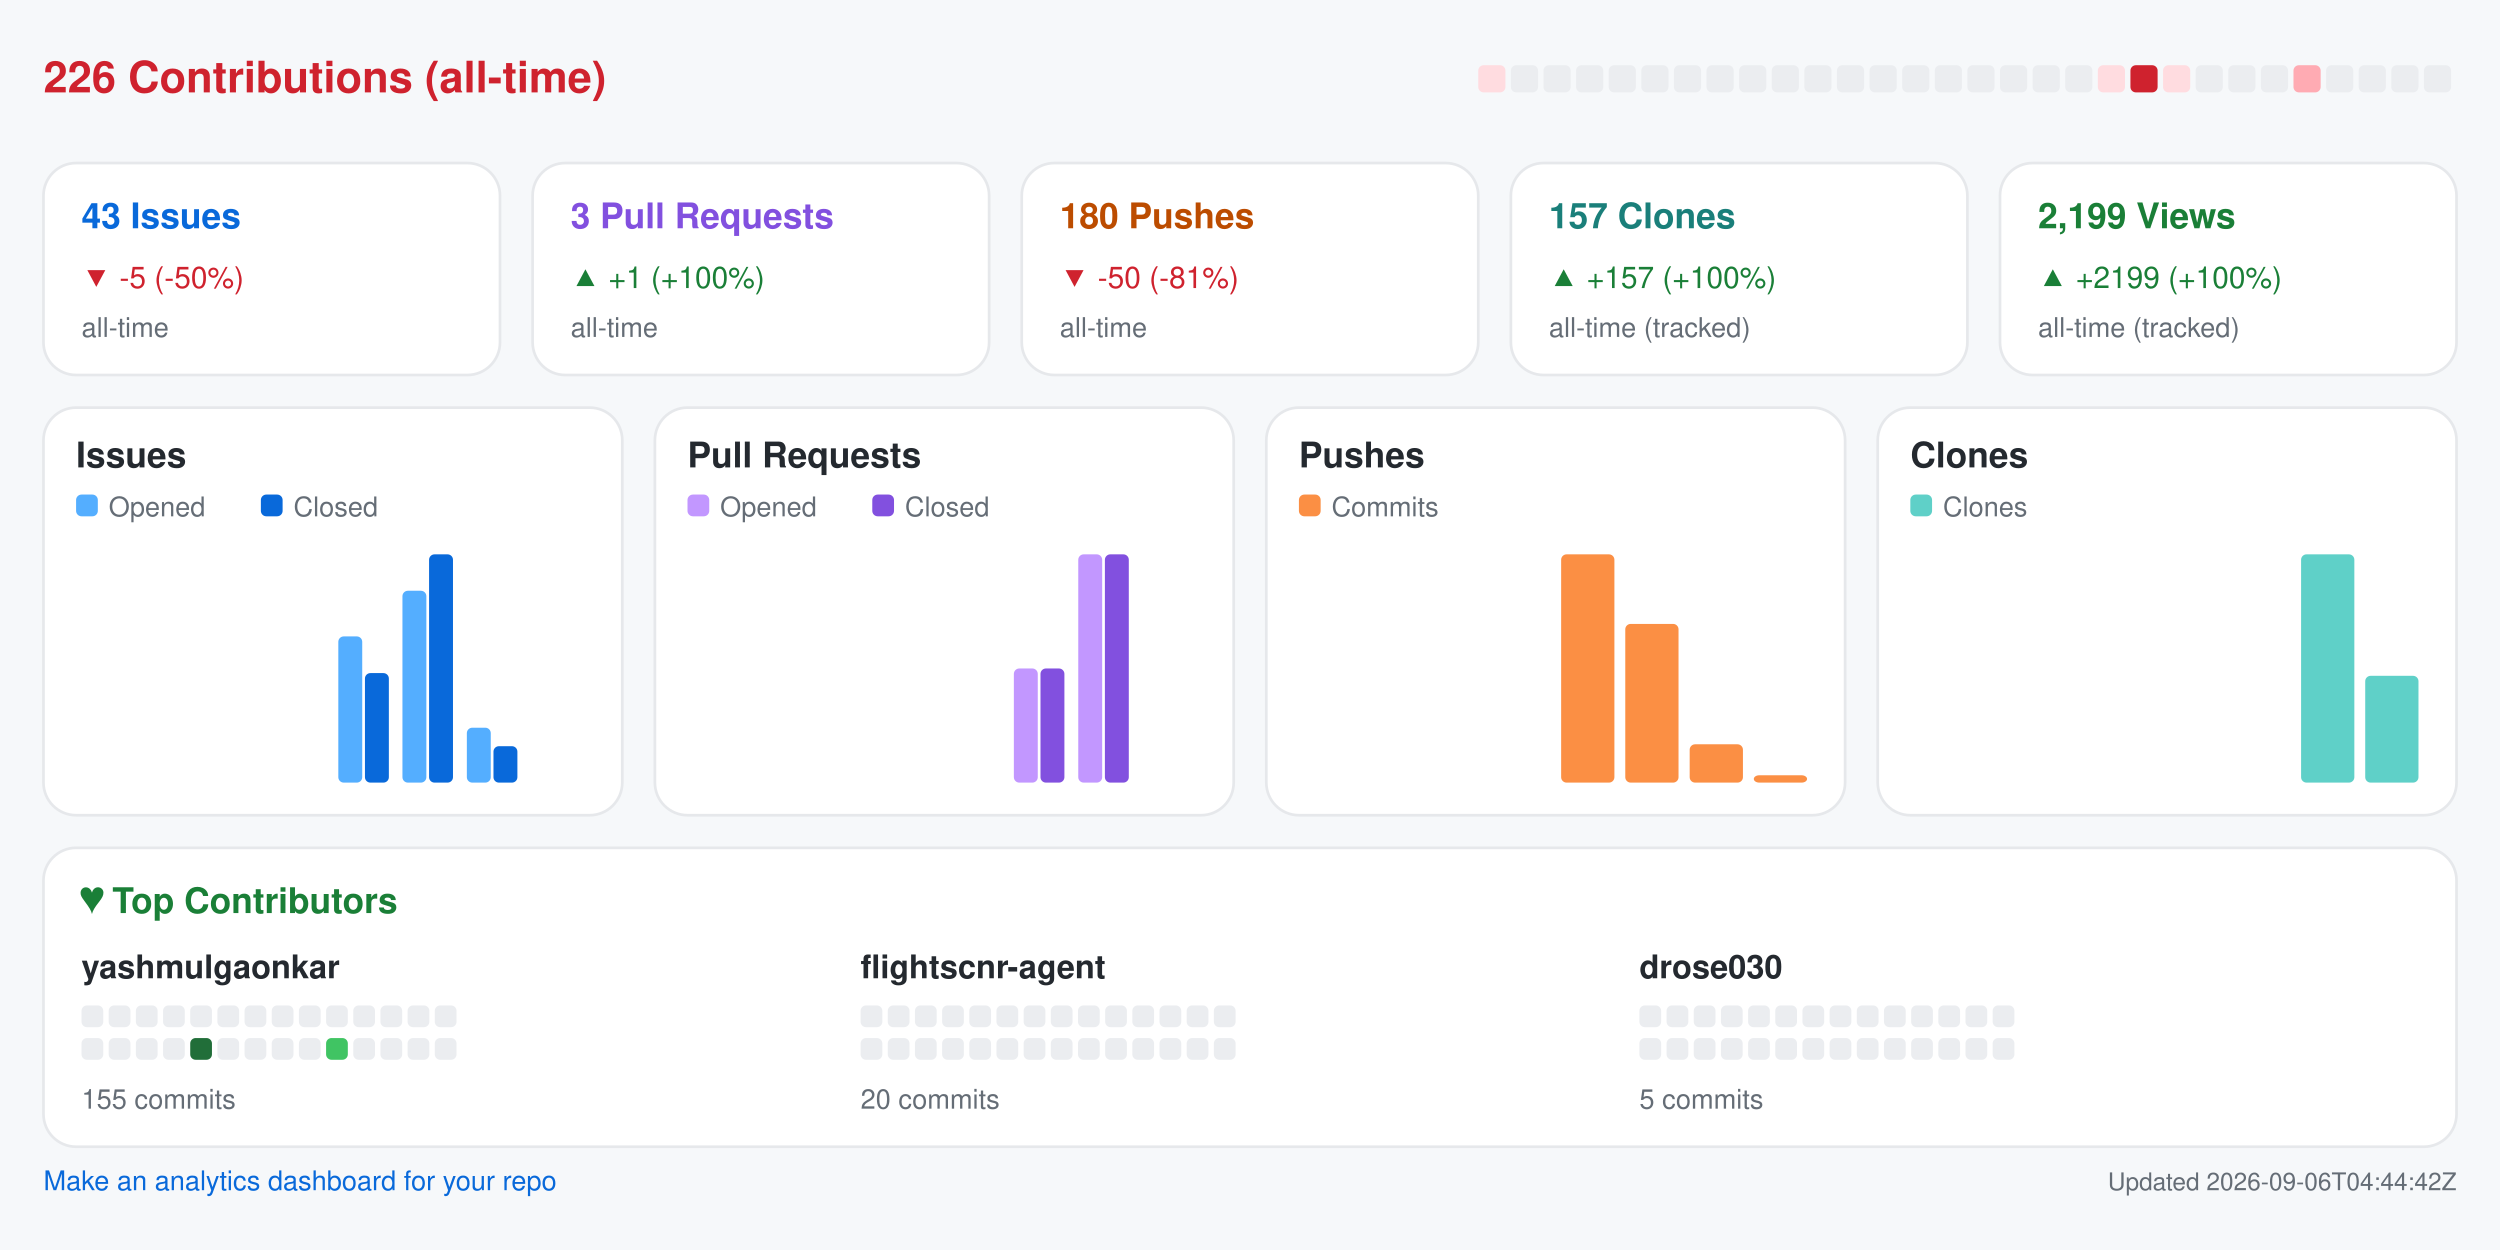
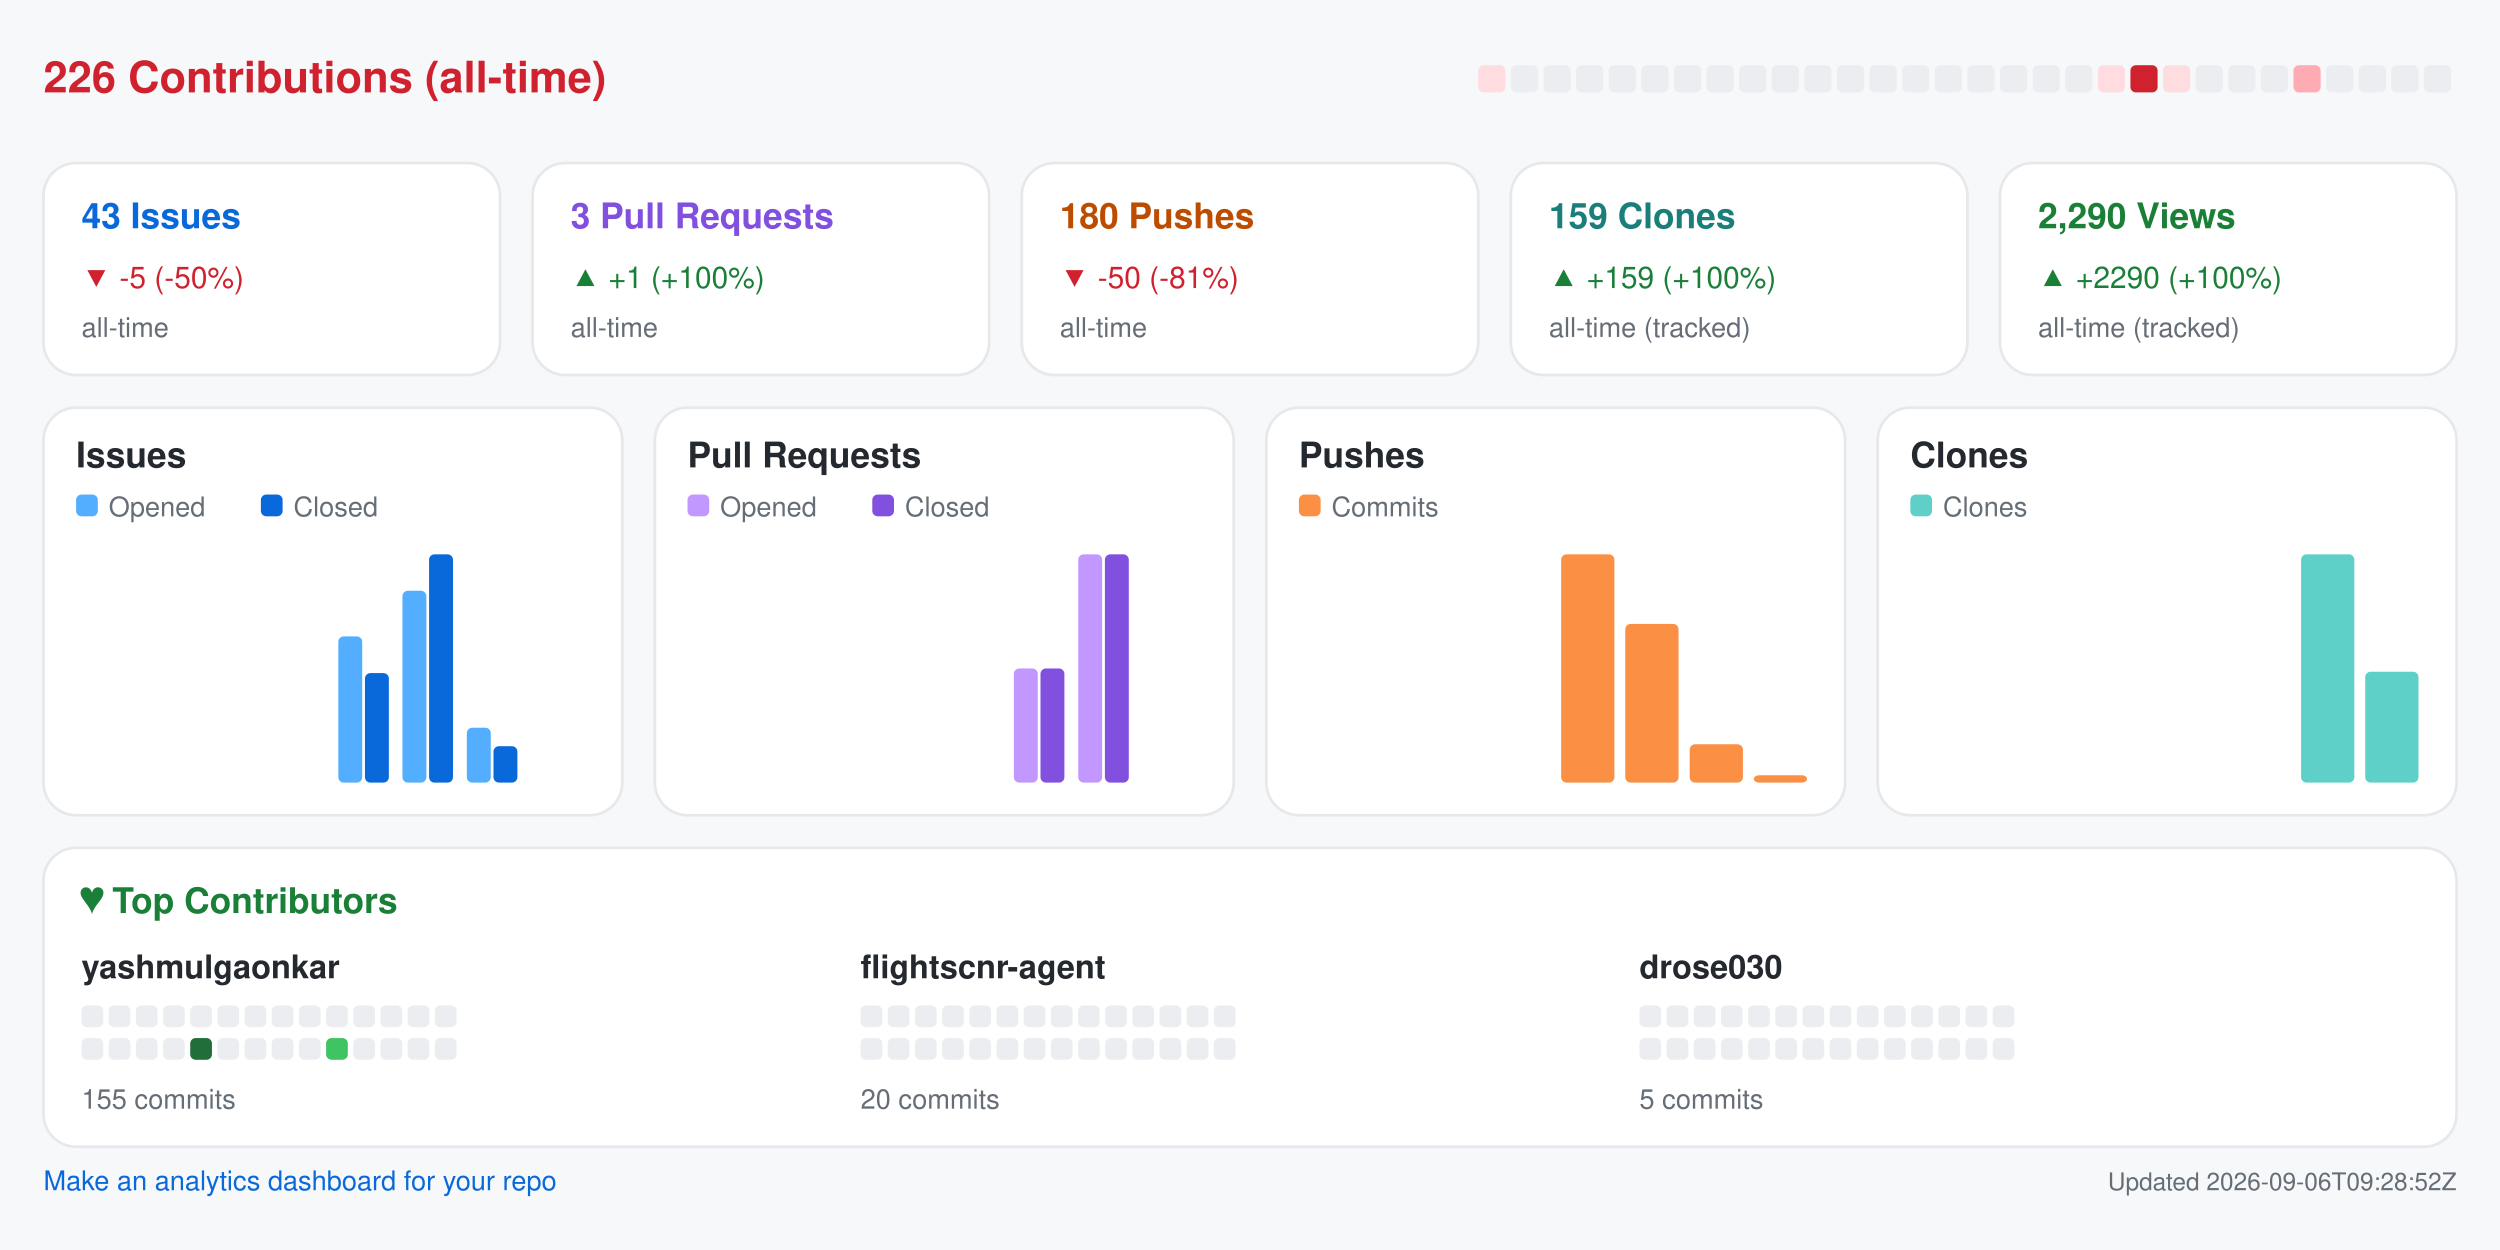
<svg xmlns="http://www.w3.org/2000/svg" width="920" height="460" viewBox="0 0 920 460" role="img" aria-label="Repository analytics for yashmulgaonkar/FlightScnr">
  <rect x="0.0" y="0.0" width="920.0" height="460.0" rx="0" fill="#f6f8fa" />
  <text x="16.0" y="34.0" fill="#cf222e" font-size="16" font-family="-apple-system,BlinkMacSystemFont,Segoe UI,Helvetica,Arial,sans-serif" font-weight="600" text-anchor="start">226 Contributions (all-time)</text>
  <rect x="544.0" y="24.0" width="10.0" height="10.0" rx="2" fill="#ffdce0" />
  <rect x="556.0" y="24.0" width="10.0" height="10.0" rx="2" fill="#ebedf0" />
  <rect x="568.0" y="24.0" width="10.0" height="10.0" rx="2" fill="#ebedf0" />
  <rect x="580.0" y="24.0" width="10.0" height="10.0" rx="2" fill="#ebedf0" />
  <rect x="592.0" y="24.0" width="10.0" height="10.0" rx="2" fill="#ebedf0" />
  <rect x="604.0" y="24.0" width="10.0" height="10.0" rx="2" fill="#ebedf0" />
  <rect x="616.0" y="24.0" width="10.0" height="10.0" rx="2" fill="#ebedf0" />
  <rect x="628.0" y="24.0" width="10.0" height="10.0" rx="2" fill="#ebedf0" />
  <rect x="640.0" y="24.0" width="10.0" height="10.0" rx="2" fill="#ebedf0" />
  <rect x="652.0" y="24.0" width="10.0" height="10.0" rx="2" fill="#ebedf0" />
  <rect x="664.0" y="24.0" width="10.0" height="10.0" rx="2" fill="#ebedf0" />
  <rect x="676.0" y="24.0" width="10.0" height="10.0" rx="2" fill="#ebedf0" />
  <rect x="688.0" y="24.0" width="10.0" height="10.0" rx="2" fill="#ebedf0" />
  <rect x="700.0" y="24.0" width="10.0" height="10.0" rx="2" fill="#ebedf0" />
  <rect x="712.0" y="24.0" width="10.0" height="10.0" rx="2" fill="#ebedf0" />
  <rect x="724.0" y="24.0" width="10.0" height="10.0" rx="2" fill="#ebedf0" />
  <rect x="736.0" y="24.0" width="10.0" height="10.0" rx="2" fill="#ebedf0" />
  <rect x="748.0" y="24.0" width="10.0" height="10.0" rx="2" fill="#ebedf0" />
  <rect x="760.0" y="24.0" width="10.0" height="10.0" rx="2" fill="#ebedf0" />
  <rect x="772.0" y="24.0" width="10.0" height="10.0" rx="2" fill="#ffdce0" />
  <rect x="784.0" y="24.0" width="10.0" height="10.0" rx="2" fill="#cf222e" />
  <rect x="796.0" y="24.0" width="10.0" height="10.0" rx="2" fill="#ffdce0" />
  <rect x="808.0" y="24.0" width="10.0" height="10.0" rx="2" fill="#ebedf0" />
  <rect x="820.0" y="24.0" width="10.0" height="10.0" rx="2" fill="#ebedf0" />
  <rect x="832.0" y="24.0" width="10.0" height="10.0" rx="2" fill="#ebedf0" />
  <rect x="844.0" y="24.0" width="10.0" height="10.0" rx="2" fill="#ffabb3" />
  <rect x="856.0" y="24.0" width="10.0" height="10.0" rx="2" fill="#ebedf0" />
  <rect x="868.0" y="24.0" width="10.0" height="10.0" rx="2" fill="#ebedf0" />
  <rect x="880.0" y="24.0" width="10.0" height="10.0" rx="2" fill="#ebedf0" />
  <rect x="892.0" y="24.0" width="10.0" height="10.0" rx="2" fill="#ebedf0" />
  <rect x="16.0" y="60.0" width="168.0" height="78.0" rx="12" fill="#ffffff" stroke="#e6e8eb" />
  <text x="30.0" y="84.0" fill="#0969da" font-size="13" font-family="-apple-system,BlinkMacSystemFont,Segoe UI,Helvetica,Arial,sans-serif" font-weight="600" text-anchor="start">43 Issues</text>
  <text x="30.0" y="106.0" fill="#cf222e" font-size="11" font-family="-apple-system,BlinkMacSystemFont,Segoe UI,Helvetica,Arial,sans-serif" font-weight="400" text-anchor="start">▼ -5 (-50%)</text>
  <text x="30.0" y="124.0" fill="#656d76" font-size="10" font-family="-apple-system,BlinkMacSystemFont,Segoe UI,Helvetica,Arial,sans-serif" font-weight="400" text-anchor="start">all-time</text>
  <rect x="196.0" y="60.0" width="168.0" height="78.0" rx="12" fill="#ffffff" stroke="#e6e8eb" />
  <text x="210.0" y="84.0" fill="#8250df" font-size="13" font-family="-apple-system,BlinkMacSystemFont,Segoe UI,Helvetica,Arial,sans-serif" font-weight="600" text-anchor="start">3 Pull Requests</text>
  <text x="210.0" y="106.0" fill="#1a7f37" font-size="11" font-family="-apple-system,BlinkMacSystemFont,Segoe UI,Helvetica,Arial,sans-serif" font-weight="400" text-anchor="start">▲ +1 (+100%)</text>
  <text x="210.0" y="124.0" fill="#656d76" font-size="10" font-family="-apple-system,BlinkMacSystemFont,Segoe UI,Helvetica,Arial,sans-serif" font-weight="400" text-anchor="start">all-time</text>
  <rect x="376.0" y="60.0" width="168.0" height="78.0" rx="12" fill="#ffffff" stroke="#e6e8eb" />
  <text x="390.0" y="84.0" fill="#bc4c00" font-size="13" font-family="-apple-system,BlinkMacSystemFont,Segoe UI,Helvetica,Arial,sans-serif" font-weight="600" text-anchor="start">180 Pushes</text>
  <text x="390.0" y="106.0" fill="#cf222e" font-size="11" font-family="-apple-system,BlinkMacSystemFont,Segoe UI,Helvetica,Arial,sans-serif" font-weight="400" text-anchor="start">▼ -50 (-81%)</text>
  <text x="390.0" y="124.0" fill="#656d76" font-size="10" font-family="-apple-system,BlinkMacSystemFont,Segoe UI,Helvetica,Arial,sans-serif" font-weight="400" text-anchor="start">all-time</text>
  <rect x="556.0" y="60.0" width="168.0" height="78.0" rx="12" fill="#ffffff" stroke="#e6e8eb" />
-   <text x="570.0" y="84.0" fill="#1a7f7a" font-size="13" font-family="-apple-system,BlinkMacSystemFont,Segoe UI,Helvetica,Arial,sans-serif" font-weight="600" text-anchor="start">157 Clones</text>
-   <text x="570.0" y="106.0" fill="#1a7f37" font-size="11" font-family="-apple-system,BlinkMacSystemFont,Segoe UI,Helvetica,Arial,sans-serif" font-weight="400" text-anchor="start">▲ +157 (+100%)</text>
+   <text x="570.0" y="84.0" fill="#1a7f7a" font-size="13" font-family="-apple-system,BlinkMacSystemFont,Segoe UI,Helvetica,Arial,sans-serif" font-weight="600" text-anchor="start">159 Clones</text>
+   <text x="570.0" y="106.0" fill="#1a7f37" font-size="11" font-family="-apple-system,BlinkMacSystemFont,Segoe UI,Helvetica,Arial,sans-serif" font-weight="400" text-anchor="start">▲ +159 (+100%)</text>
  <text x="570.0" y="124.0" fill="#656d76" font-size="10" font-family="-apple-system,BlinkMacSystemFont,Segoe UI,Helvetica,Arial,sans-serif" font-weight="400" text-anchor="start">all-time (tracked)</text>
  <rect x="736.0" y="60.0" width="168.0" height="78.0" rx="12" fill="#ffffff" stroke="#e6e8eb" />
-   <text x="750.0" y="84.0" fill="#1a7f37" font-size="13" font-family="-apple-system,BlinkMacSystemFont,Segoe UI,Helvetica,Arial,sans-serif" font-weight="600" text-anchor="start">2,199 Views</text>
-   <text x="750.0" y="106.0" fill="#1a7f37" font-size="11" font-family="-apple-system,BlinkMacSystemFont,Segoe UI,Helvetica,Arial,sans-serif" font-weight="400" text-anchor="start">▲ +2199 (+100%)</text>
+   <text x="750.0" y="84.0" fill="#1a7f37" font-size="13" font-family="-apple-system,BlinkMacSystemFont,Segoe UI,Helvetica,Arial,sans-serif" font-weight="600" text-anchor="start">2,290 Views</text>
+   <text x="750.0" y="106.0" fill="#1a7f37" font-size="11" font-family="-apple-system,BlinkMacSystemFont,Segoe UI,Helvetica,Arial,sans-serif" font-weight="400" text-anchor="start">▲ +2290 (+100%)</text>
  <text x="750.0" y="124.0" fill="#656d76" font-size="10" font-family="-apple-system,BlinkMacSystemFont,Segoe UI,Helvetica,Arial,sans-serif" font-weight="400" text-anchor="start">all-time (tracked)</text>
  <rect x="16.0" y="150.0" width="213.0" height="150.0" rx="12" fill="#ffffff" stroke="#e6e8eb" />
  <text x="28.0" y="172.0" fill="#24292f" font-size="13" font-family="-apple-system,BlinkMacSystemFont,Segoe UI,Helvetica,Arial,sans-serif" font-weight="600" text-anchor="start">Issues</text>
  <rect x="28.0" y="182.0" width="8.0" height="8.0" rx="2" fill="#54aeff" />
  <text x="40.0" y="190.0" fill="#656d76" font-size="10" font-family="-apple-system,BlinkMacSystemFont,Segoe UI,Helvetica,Arial,sans-serif" font-weight="400" text-anchor="start">Opened</text>
  <rect x="96.0" y="182.0" width="8.0" height="8.0" rx="2" fill="#0969da" />
  <text x="108.0" y="190.0" fill="#656d76" font-size="10" font-family="-apple-system,BlinkMacSystemFont,Segoe UI,Helvetica,Arial,sans-serif" font-weight="400" text-anchor="start">Closed</text>
  <rect x="30.0" y="288.0" width="8.8" height="0.0" rx="2" fill="#54aeff" />
  <rect x="39.8" y="288.0" width="8.8" height="0.0" rx="2" fill="#0969da" />
  <rect x="53.6" y="288.0" width="8.8" height="0.0" rx="2" fill="#54aeff" />
  <rect x="63.4" y="288.0" width="8.8" height="0.0" rx="2" fill="#0969da" />
  <rect x="77.2" y="288.0" width="8.8" height="0.0" rx="2" fill="#54aeff" />
  <rect x="87.1" y="288.0" width="8.8" height="0.0" rx="2" fill="#0969da" />
  <rect x="100.9" y="288.0" width="8.8" height="0.0" rx="2" fill="#54aeff" />
  <rect x="110.7" y="288.0" width="8.8" height="0.0" rx="2" fill="#0969da" />
  <rect x="124.5" y="234.2" width="8.8" height="53.8" rx="2" fill="#54aeff" />
  <rect x="134.3" y="247.7" width="8.8" height="40.3" rx="2" fill="#0969da" />
  <rect x="148.1" y="217.4" width="8.8" height="70.6" rx="2" fill="#54aeff" />
  <rect x="157.9" y="204.0" width="8.8" height="84.0" rx="2" fill="#0969da" />
  <rect x="171.8" y="267.8" width="8.8" height="20.2" rx="2" fill="#54aeff" />
  <rect x="181.6" y="274.6" width="8.8" height="13.4" rx="2" fill="#0969da" />
  <rect x="195.4" y="288.0" width="8.8" height="0.0" rx="2" fill="#54aeff" />
  <rect x="205.2" y="288.0" width="8.8" height="0.0" rx="2" fill="#0969da" />
  <rect x="241.0" y="150.0" width="213.0" height="150.0" rx="12" fill="#ffffff" stroke="#e6e8eb" />
  <text x="253.0" y="172.0" fill="#24292f" font-size="13" font-family="-apple-system,BlinkMacSystemFont,Segoe UI,Helvetica,Arial,sans-serif" font-weight="600" text-anchor="start">Pull Requests</text>
  <rect x="253.0" y="182.0" width="8.0" height="8.0" rx="2" fill="#c297ff" />
  <text x="265.0" y="190.0" fill="#656d76" font-size="10" font-family="-apple-system,BlinkMacSystemFont,Segoe UI,Helvetica,Arial,sans-serif" font-weight="400" text-anchor="start">Opened</text>
  <rect x="321.0" y="182.0" width="8.0" height="8.0" rx="2" fill="#8250df" />
  <text x="333.0" y="190.0" fill="#656d76" font-size="10" font-family="-apple-system,BlinkMacSystemFont,Segoe UI,Helvetica,Arial,sans-serif" font-weight="400" text-anchor="start">Closed</text>
  <rect x="255.0" y="288.0" width="8.8" height="0.0" rx="2" fill="#c297ff" />
  <rect x="264.8" y="288.0" width="8.8" height="0.0" rx="2" fill="#8250df" />
  <rect x="278.6" y="288.0" width="8.8" height="0.0" rx="2" fill="#c297ff" />
  <rect x="288.4" y="288.0" width="8.8" height="0.0" rx="2" fill="#8250df" />
  <rect x="302.2" y="288.0" width="8.8" height="0.0" rx="2" fill="#c297ff" />
  <rect x="312.1" y="288.0" width="8.8" height="0.0" rx="2" fill="#8250df" />
  <rect x="325.9" y="288.0" width="8.8" height="0.0" rx="2" fill="#c297ff" />
  <rect x="335.7" y="288.0" width="8.8" height="0.0" rx="2" fill="#8250df" />
  <rect x="349.5" y="288.0" width="8.8" height="0.0" rx="2" fill="#c297ff" />
  <rect x="359.3" y="288.0" width="8.8" height="0.0" rx="2" fill="#8250df" />
  <rect x="373.1" y="246.0" width="8.8" height="42.0" rx="2" fill="#c297ff" />
  <rect x="382.9" y="246.0" width="8.8" height="42.0" rx="2" fill="#8250df" />
  <rect x="396.8" y="204.0" width="8.8" height="84.0" rx="2" fill="#c297ff" />
  <rect x="406.6" y="204.0" width="8.8" height="84.0" rx="2" fill="#8250df" />
  <rect x="420.4" y="288.0" width="8.8" height="0.0" rx="2" fill="#c297ff" />
  <rect x="430.2" y="288.0" width="8.8" height="0.0" rx="2" fill="#8250df" />
  <rect x="466.0" y="150.0" width="213.0" height="150.0" rx="12" fill="#ffffff" stroke="#e6e8eb" />
  <text x="478.0" y="172.0" fill="#24292f" font-size="13" font-family="-apple-system,BlinkMacSystemFont,Segoe UI,Helvetica,Arial,sans-serif" font-weight="600" text-anchor="start">Pushes</text>
  <rect x="478.0" y="182.0" width="8.0" height="8.0" rx="2" fill="#fb8f44" />
  <text x="490.0" y="190.0" fill="#656d76" font-size="10" font-family="-apple-system,BlinkMacSystemFont,Segoe UI,Helvetica,Arial,sans-serif" font-weight="400" text-anchor="start">Commits</text>
  <rect x="480.0" y="288.0" width="19.6" height="0.0" rx="2" fill="#fb8f44" />
  <rect x="503.6" y="288.0" width="19.6" height="0.0" rx="2" fill="#fb8f44" />
  <rect x="527.2" y="288.0" width="19.6" height="0.0" rx="2" fill="#fb8f44" />
  <rect x="550.9" y="288.0" width="19.6" height="0.0" rx="2" fill="#fb8f44" />
  <rect x="574.5" y="204.0" width="19.6" height="84.0" rx="2" fill="#fb8f44" />
  <rect x="598.1" y="229.6" width="19.6" height="58.4" rx="2" fill="#fb8f44" />
  <rect x="621.8" y="273.9" width="19.6" height="14.1" rx="2" fill="#fb8f44" />
  <rect x="645.4" y="285.3" width="19.6" height="2.7" rx="2" fill="#fb8f44" />
  <rect x="691.0" y="150.0" width="213.0" height="150.0" rx="12" fill="#ffffff" stroke="#e6e8eb" />
  <text x="703.0" y="172.0" fill="#24292f" font-size="13" font-family="-apple-system,BlinkMacSystemFont,Segoe UI,Helvetica,Arial,sans-serif" font-weight="600" text-anchor="start">Clones</text>
  <rect x="703.0" y="182.0" width="8.0" height="8.0" rx="2" fill="#5fd0c8" />
  <text x="715.0" y="190.0" fill="#656d76" font-size="10" font-family="-apple-system,BlinkMacSystemFont,Segoe UI,Helvetica,Arial,sans-serif" font-weight="400" text-anchor="start">Clones</text>
  <rect x="705.0" y="288.0" width="19.6" height="0.0" rx="2" fill="#5fd0c8" />
  <rect x="728.6" y="288.0" width="19.6" height="0.0" rx="2" fill="#5fd0c8" />
  <rect x="752.2" y="288.0" width="19.6" height="0.0" rx="2" fill="#5fd0c8" />
  <rect x="775.9" y="288.0" width="19.6" height="0.0" rx="2" fill="#5fd0c8" />
  <rect x="799.5" y="288.0" width="19.6" height="0.0" rx="2" fill="#5fd0c8" />
  <rect x="823.1" y="288.0" width="19.6" height="0.0" rx="2" fill="#5fd0c8" />
  <rect x="846.8" y="204.0" width="19.6" height="84.0" rx="2" fill="#5fd0c8" />
-   <rect x="870.4" y="248.7" width="19.6" height="39.3" rx="2" fill="#5fd0c8" />
+   <rect x="870.4" y="247.2" width="19.6" height="40.8" rx="2" fill="#5fd0c8" />
  <rect x="16.0" y="312.0" width="888.0" height="110.0" rx="12" fill="#ffffff" stroke="#e6e8eb" />
  <text x="30.0" y="336.0" fill="#1a7f37" font-size="13" font-family="-apple-system,BlinkMacSystemFont,Segoe UI,Helvetica,Arial,sans-serif" font-weight="600" text-anchor="start">♥  Top Contributors</text>
  <text x="30.0" y="360.0" fill="#24292f" font-size="12" font-family="-apple-system,BlinkMacSystemFont,Segoe UI,Helvetica,Arial,sans-serif" font-weight="600" text-anchor="start">yashmulgaonkar</text>
  <rect x="30.0" y="370.0" width="8.0" height="8.0" rx="2" fill="#ebedf0" />
  <rect x="40.0" y="370.0" width="8.0" height="8.0" rx="2" fill="#ebedf0" />
  <rect x="50.0" y="370.0" width="8.0" height="8.0" rx="2" fill="#ebedf0" />
  <rect x="60.0" y="370.0" width="8.0" height="8.0" rx="2" fill="#ebedf0" />
  <rect x="70.0" y="370.0" width="8.0" height="8.0" rx="2" fill="#ebedf0" />
  <rect x="80.0" y="370.0" width="8.0" height="8.0" rx="2" fill="#ebedf0" />
  <rect x="90.0" y="370.0" width="8.0" height="8.0" rx="2" fill="#ebedf0" />
  <rect x="100.0" y="370.0" width="8.0" height="8.0" rx="2" fill="#ebedf0" />
  <rect x="110.0" y="370.0" width="8.0" height="8.0" rx="2" fill="#ebedf0" />
  <rect x="120.0" y="370.0" width="8.0" height="8.0" rx="2" fill="#ebedf0" />
  <rect x="130.0" y="370.0" width="8.0" height="8.0" rx="2" fill="#ebedf0" />
  <rect x="140.0" y="370.0" width="8.0" height="8.0" rx="2" fill="#ebedf0" />
  <rect x="150.0" y="370.0" width="8.0" height="8.0" rx="2" fill="#ebedf0" />
  <rect x="160.0" y="370.0" width="8.0" height="8.0" rx="2" fill="#ebedf0" />
  <rect x="30.0" y="382.0" width="8.0" height="8.0" rx="2" fill="#ebedf0" />
  <rect x="40.0" y="382.0" width="8.0" height="8.0" rx="2" fill="#ebedf0" />
  <rect x="50.0" y="382.0" width="8.0" height="8.0" rx="2" fill="#ebedf0" />
  <rect x="60.0" y="382.0" width="8.0" height="8.0" rx="2" fill="#ebedf0" />
  <rect x="70.0" y="382.0" width="8.0" height="8.0" rx="2" fill="#216e39" />
  <rect x="80.0" y="382.0" width="8.0" height="8.0" rx="2" fill="#ebedf0" />
  <rect x="90.0" y="382.0" width="8.0" height="8.0" rx="2" fill="#ebedf0" />
  <rect x="100.0" y="382.0" width="8.0" height="8.0" rx="2" fill="#ebedf0" />
  <rect x="110.0" y="382.0" width="8.0" height="8.0" rx="2" fill="#ebedf0" />
  <rect x="120.0" y="382.0" width="8.0" height="8.0" rx="2" fill="#40c463" />
  <rect x="130.0" y="382.0" width="8.0" height="8.0" rx="2" fill="#ebedf0" />
  <rect x="140.0" y="382.0" width="8.0" height="8.0" rx="2" fill="#ebedf0" />
  <rect x="150.0" y="382.0" width="8.0" height="8.0" rx="2" fill="#ebedf0" />
  <rect x="160.0" y="382.0" width="8.0" height="8.0" rx="2" fill="#ebedf0" />
  <text x="30.0" y="408.0" fill="#656d76" font-size="10" font-family="-apple-system,BlinkMacSystemFont,Segoe UI,Helvetica,Arial,sans-serif" font-weight="400" text-anchor="start">155 commits</text>
  <text x="316.7" y="360.0" fill="#24292f" font-size="12" font-family="-apple-system,BlinkMacSystemFont,Segoe UI,Helvetica,Arial,sans-serif" font-weight="600" text-anchor="start">flightscnr-agent</text>
  <rect x="316.7" y="370.0" width="8.0" height="8.0" rx="2" fill="#ebedf0" />
  <rect x="326.7" y="370.0" width="8.0" height="8.0" rx="2" fill="#ebedf0" />
  <rect x="336.7" y="370.0" width="8.0" height="8.0" rx="2" fill="#ebedf0" />
  <rect x="346.7" y="370.0" width="8.0" height="8.0" rx="2" fill="#ebedf0" />
  <rect x="356.7" y="370.0" width="8.0" height="8.0" rx="2" fill="#ebedf0" />
  <rect x="366.7" y="370.0" width="8.0" height="8.0" rx="2" fill="#ebedf0" />
  <rect x="376.7" y="370.0" width="8.0" height="8.0" rx="2" fill="#ebedf0" />
  <rect x="386.7" y="370.0" width="8.0" height="8.0" rx="2" fill="#ebedf0" />
  <rect x="396.7" y="370.0" width="8.0" height="8.0" rx="2" fill="#ebedf0" />
  <rect x="406.7" y="370.0" width="8.0" height="8.0" rx="2" fill="#ebedf0" />
  <rect x="416.7" y="370.0" width="8.0" height="8.0" rx="2" fill="#ebedf0" />
  <rect x="426.7" y="370.0" width="8.0" height="8.0" rx="2" fill="#ebedf0" />
  <rect x="436.7" y="370.0" width="8.0" height="8.0" rx="2" fill="#ebedf0" />
  <rect x="446.7" y="370.0" width="8.0" height="8.0" rx="2" fill="#ebedf0" />
  <rect x="316.7" y="382.0" width="8.0" height="8.0" rx="2" fill="#ebedf0" />
  <rect x="326.7" y="382.0" width="8.0" height="8.0" rx="2" fill="#ebedf0" />
  <rect x="336.7" y="382.0" width="8.0" height="8.0" rx="2" fill="#ebedf0" />
  <rect x="346.7" y="382.0" width="8.0" height="8.0" rx="2" fill="#ebedf0" />
  <rect x="356.7" y="382.0" width="8.0" height="8.0" rx="2" fill="#ebedf0" />
  <rect x="366.7" y="382.0" width="8.0" height="8.0" rx="2" fill="#ebedf0" />
  <rect x="376.7" y="382.0" width="8.0" height="8.0" rx="2" fill="#ebedf0" />
  <rect x="386.7" y="382.0" width="8.0" height="8.0" rx="2" fill="#ebedf0" />
  <rect x="396.7" y="382.0" width="8.0" height="8.0" rx="2" fill="#ebedf0" />
  <rect x="406.7" y="382.0" width="8.0" height="8.0" rx="2" fill="#ebedf0" />
  <rect x="416.7" y="382.0" width="8.0" height="8.0" rx="2" fill="#ebedf0" />
  <rect x="426.7" y="382.0" width="8.0" height="8.0" rx="2" fill="#ebedf0" />
  <rect x="436.7" y="382.0" width="8.0" height="8.0" rx="2" fill="#ebedf0" />
  <rect x="446.7" y="382.0" width="8.0" height="8.0" rx="2" fill="#ebedf0" />
  <text x="316.7" y="408.0" fill="#656d76" font-size="10" font-family="-apple-system,BlinkMacSystemFont,Segoe UI,Helvetica,Arial,sans-serif" font-weight="400" text-anchor="start">20 commits</text>
  <text x="603.3" y="360.0" fill="#24292f" font-size="12" font-family="-apple-system,BlinkMacSystemFont,Segoe UI,Helvetica,Arial,sans-serif" font-weight="600" text-anchor="start">drose030</text>
  <rect x="603.3" y="370.0" width="8.0" height="8.0" rx="2" fill="#ebedf0" />
  <rect x="613.3" y="370.0" width="8.0" height="8.0" rx="2" fill="#ebedf0" />
  <rect x="623.3" y="370.0" width="8.0" height="8.0" rx="2" fill="#ebedf0" />
  <rect x="633.3" y="370.0" width="8.0" height="8.0" rx="2" fill="#ebedf0" />
  <rect x="643.3" y="370.0" width="8.0" height="8.0" rx="2" fill="#ebedf0" />
  <rect x="653.3" y="370.0" width="8.0" height="8.0" rx="2" fill="#ebedf0" />
  <rect x="663.3" y="370.0" width="8.0" height="8.0" rx="2" fill="#ebedf0" />
  <rect x="673.3" y="370.0" width="8.0" height="8.0" rx="2" fill="#ebedf0" />
  <rect x="683.3" y="370.0" width="8.0" height="8.0" rx="2" fill="#ebedf0" />
  <rect x="693.3" y="370.0" width="8.0" height="8.0" rx="2" fill="#ebedf0" />
  <rect x="703.3" y="370.0" width="8.0" height="8.0" rx="2" fill="#ebedf0" />
  <rect x="713.3" y="370.0" width="8.0" height="8.0" rx="2" fill="#ebedf0" />
  <rect x="723.3" y="370.0" width="8.0" height="8.0" rx="2" fill="#ebedf0" />
  <rect x="733.3" y="370.0" width="8.0" height="8.0" rx="2" fill="#ebedf0" />
  <rect x="603.3" y="382.0" width="8.0" height="8.0" rx="2" fill="#ebedf0" />
  <rect x="613.3" y="382.0" width="8.0" height="8.0" rx="2" fill="#ebedf0" />
  <rect x="623.3" y="382.0" width="8.0" height="8.0" rx="2" fill="#ebedf0" />
  <rect x="633.3" y="382.0" width="8.0" height="8.0" rx="2" fill="#ebedf0" />
  <rect x="643.3" y="382.0" width="8.0" height="8.0" rx="2" fill="#ebedf0" />
  <rect x="653.3" y="382.0" width="8.0" height="8.0" rx="2" fill="#ebedf0" />
  <rect x="663.3" y="382.0" width="8.0" height="8.0" rx="2" fill="#ebedf0" />
  <rect x="673.3" y="382.0" width="8.0" height="8.0" rx="2" fill="#ebedf0" />
  <rect x="683.3" y="382.0" width="8.0" height="8.0" rx="2" fill="#ebedf0" />
  <rect x="693.3" y="382.0" width="8.0" height="8.0" rx="2" fill="#ebedf0" />
  <rect x="703.3" y="382.0" width="8.0" height="8.0" rx="2" fill="#ebedf0" />
  <rect x="713.3" y="382.0" width="8.0" height="8.0" rx="2" fill="#ebedf0" />
  <rect x="723.3" y="382.0" width="8.0" height="8.0" rx="2" fill="#ebedf0" />
  <rect x="733.3" y="382.0" width="8.0" height="8.0" rx="2" fill="#ebedf0" />
  <text x="603.3" y="408.0" fill="#656d76" font-size="10" font-family="-apple-system,BlinkMacSystemFont,Segoe UI,Helvetica,Arial,sans-serif" font-weight="400" text-anchor="start">5 commits</text>
  <a href="https://github.com/yashmulgaonkar/repo-analytics" target="_blank" rel="noopener noreferrer">
    <text x="16.0" y="438.0" fill="#0969da" font-size="10" font-family="-apple-system,BlinkMacSystemFont,Segoe UI,Helvetica,Arial,sans-serif" font-weight="400" text-anchor="start">Make an analytics dashboard for your repo</text>
  </a>
-   <text x="904.0" y="438.0" fill="#656d76" font-size="9" font-family="-apple-system,BlinkMacSystemFont,Segoe UI,Helvetica,Arial,sans-serif" font-weight="400" text-anchor="end">Updated 2026-09-06T04:44:42Z</text>
+   <text x="904.0" y="438.0" fill="#656d76" font-size="9" font-family="-apple-system,BlinkMacSystemFont,Segoe UI,Helvetica,Arial,sans-serif" font-weight="400" text-anchor="end">Updated 2026-09-06T09:28:52Z</text>
</svg>
